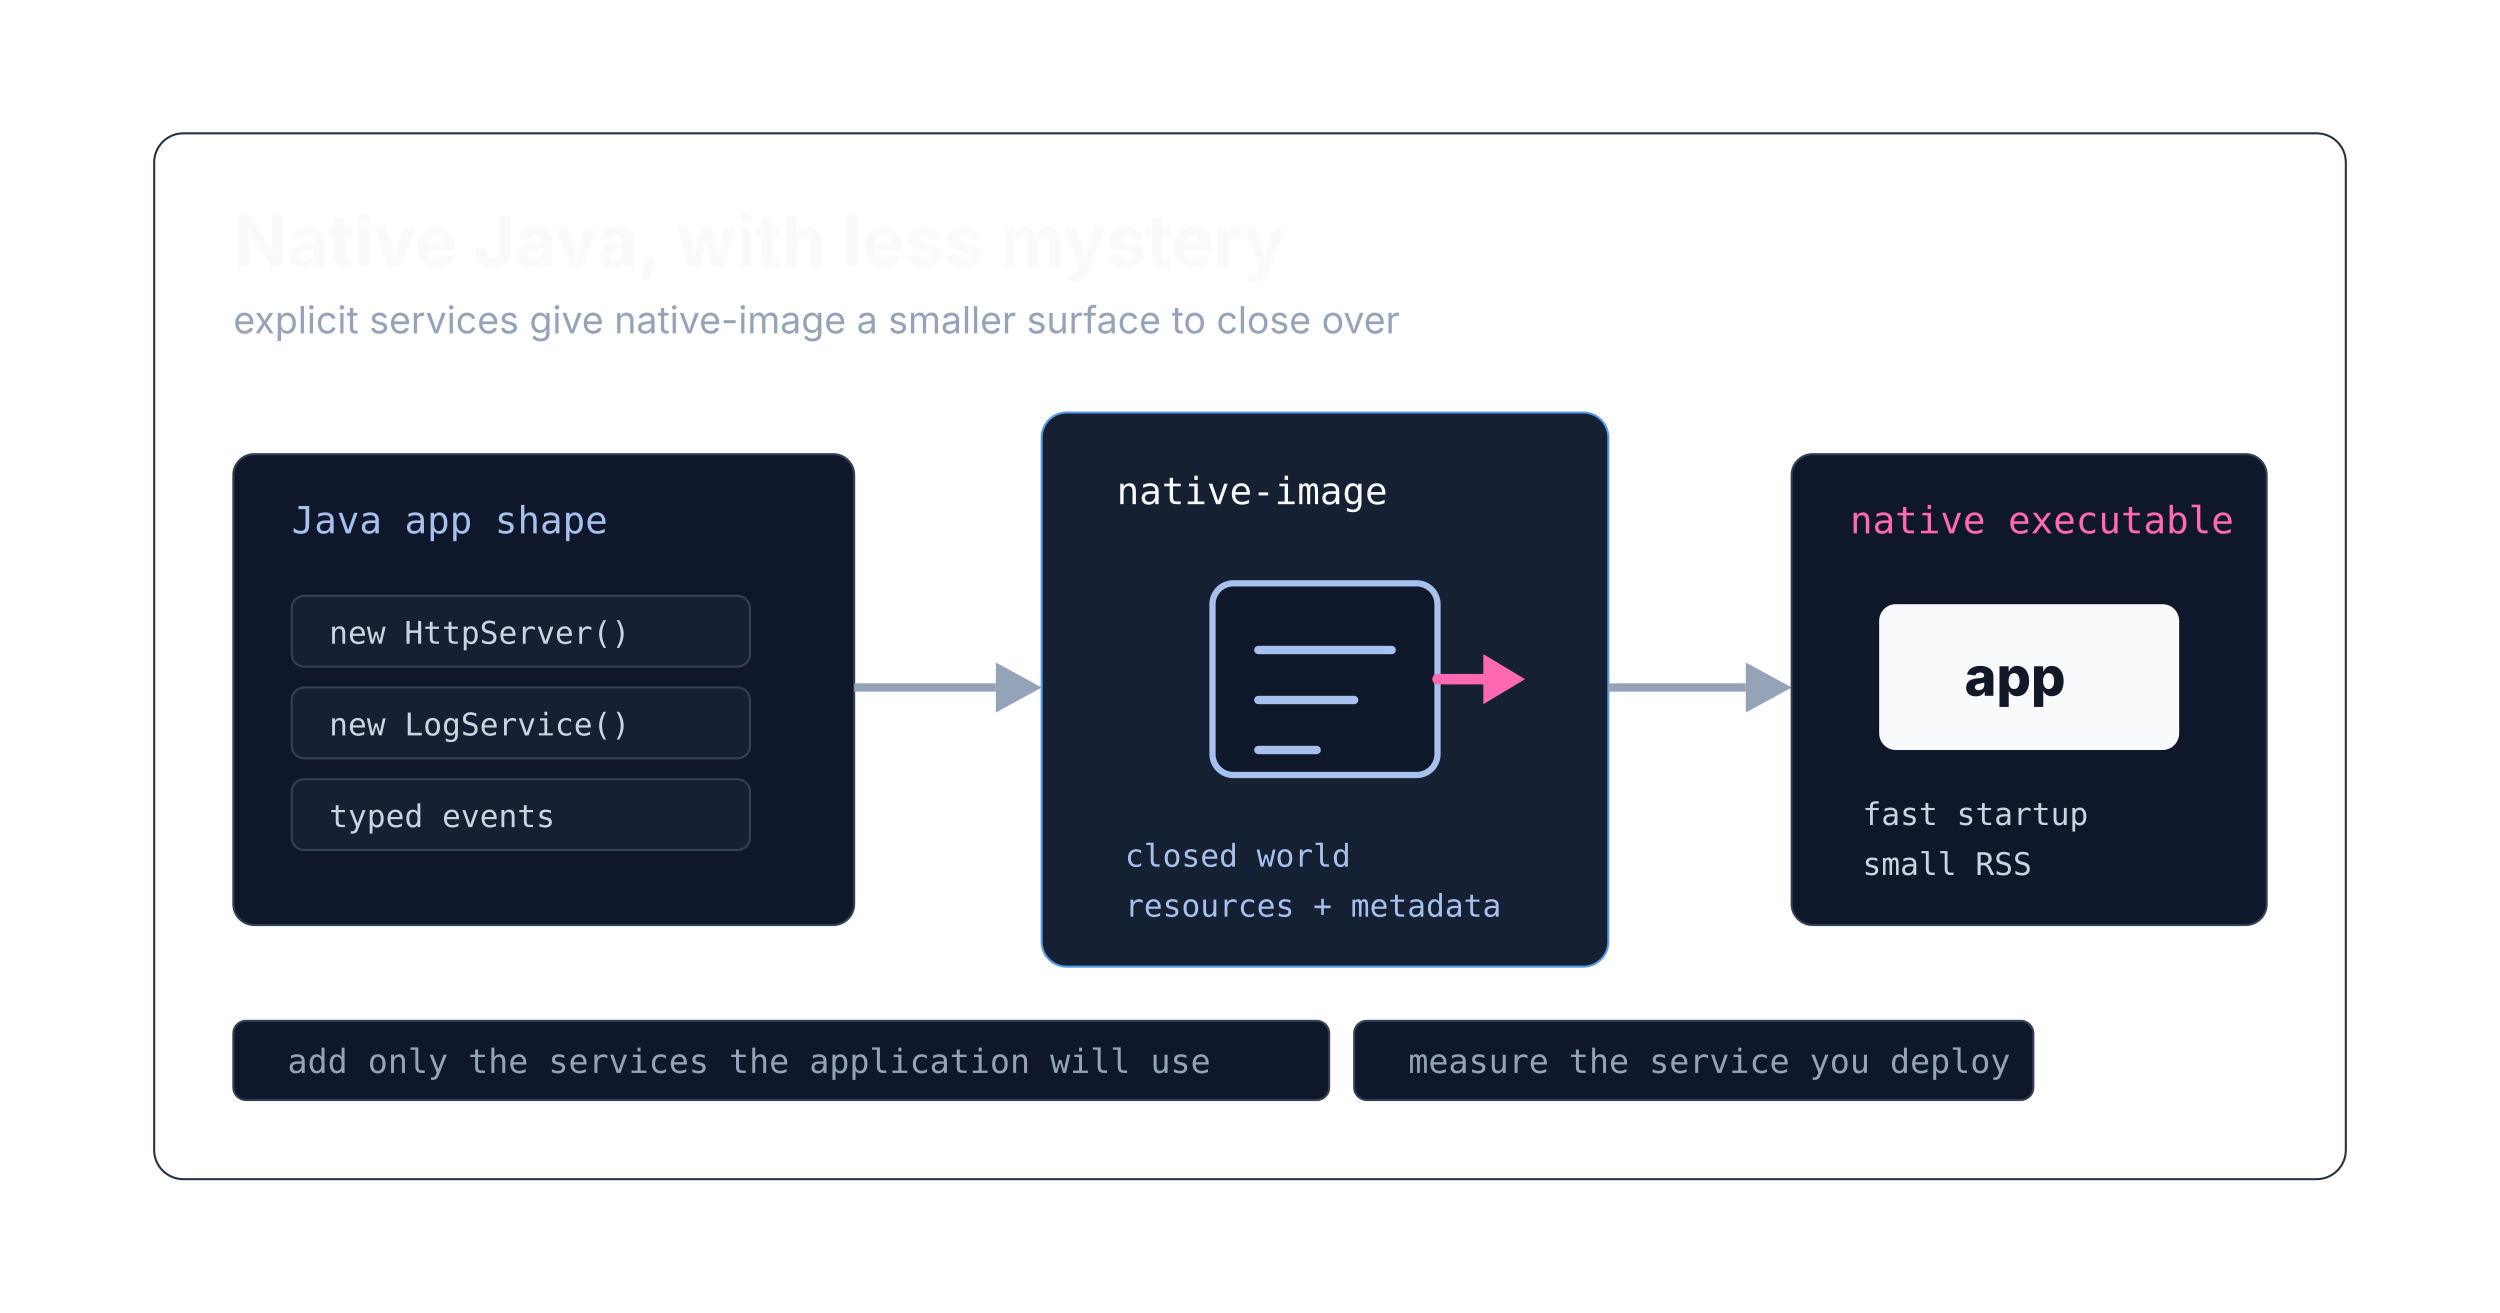
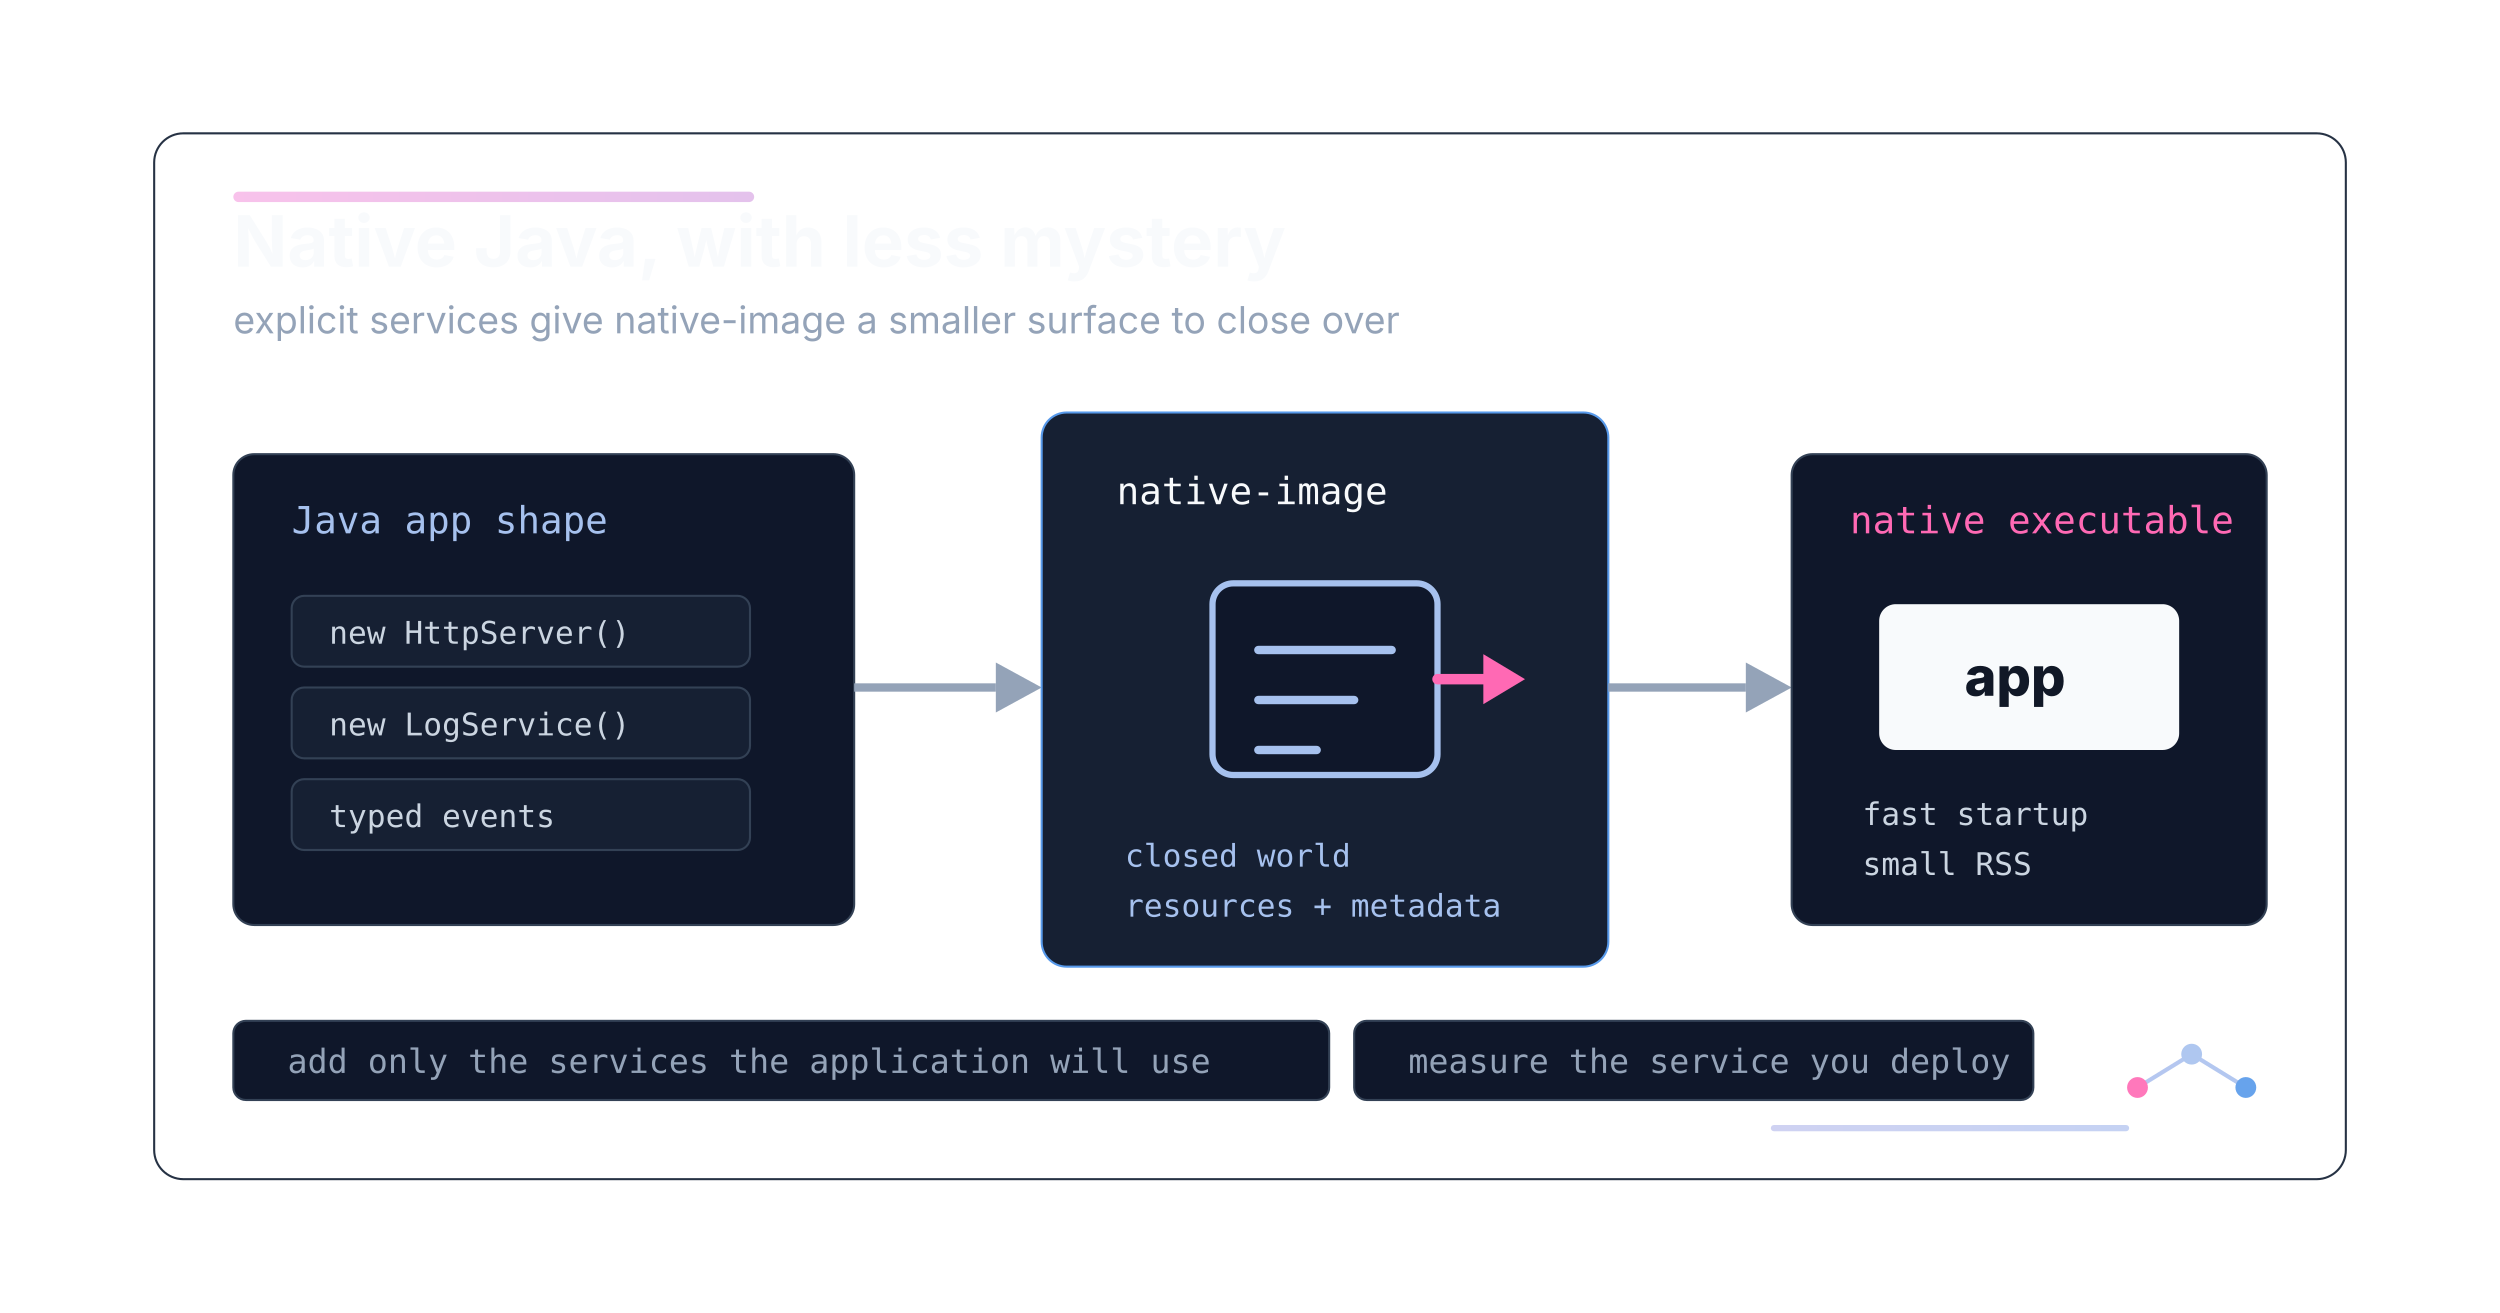
<svg xmlns="http://www.w3.org/2000/svg" width="1200" height="630" viewBox="0 0 1200 630" fill="none">
+   <defs>
+     <linearGradient id="nanoGradient" x1="74" y1="0" x2="1126" y2="0" gradientUnits="userSpaceOnUse">
+       <stop stop-color="#FBC2EB" />
+       <stop offset="1" stop-color="#A6C1EE" />
+     </linearGradient>
+   </defs>
  <rect x="74" y="64" width="1052" height="502" rx="14" fill="transparent" stroke="#263244" />
+   <rect x="112" y="92" width="250" height="5" rx="2.5" fill="url(#nanoGradient)" />
+   <rect x="850" y="540" width="172" height="3" rx="1.5" fill="url(#nanoGradient)" opacity=".72" />
+   <g opacity=".9">
+     <path d="M1026 522L1052 506L1078 522" stroke="url(#nanoGradient)" stroke-width="2" stroke-linecap="round" stroke-linejoin="round" />
+     <circle cx="1026" cy="522" r="5" fill="#FF69B4" />
+     <circle cx="1052" cy="506" r="5" fill="#A6C1EE" />
+     <circle cx="1078" cy="522" r="5" fill="#5799EA" />
+   </g>
  <text x="112" y="128" fill="#F8FAFC" font-family="Inter, Arial, sans-serif" font-size="34" font-weight="700">Native Java, with less mystery</text>
  <text x="112" y="160" fill="#94A3B8" font-family="Inter, Arial, sans-serif" font-size="18">explicit services give native-image a smaller surface to close over</text>
  <rect x="112" y="218" width="298" height="226" rx="10" fill="#0F172A" stroke="#334155" />
  <text x="140" y="256" fill="#A6C1EE" font-family="ui-monospace, SFMono-Regular, Menlo, Consolas, monospace" font-size="18">Java app shape</text>
  <rect x="140" y="286" width="220" height="34" rx="6" fill="#162033" stroke="#334155" />
  <text x="158" y="309" fill="#CBD5E1" font-family="ui-monospace, SFMono-Regular, Menlo, Consolas, monospace" font-size="15">new HttpServer()</text>
  <rect x="140" y="330" width="220" height="34" rx="6" fill="#162033" stroke="#334155" />
  <text x="158" y="353" fill="#CBD5E1" font-family="ui-monospace, SFMono-Regular, Menlo, Consolas, monospace" font-size="15">new LogService()</text>
  <rect x="140" y="374" width="220" height="34" rx="6" fill="#162033" stroke="#334155" />
  <text x="158" y="397" fill="#CBD5E1" font-family="ui-monospace, SFMono-Regular, Menlo, Consolas, monospace" font-size="15">typed events</text>
  <path d="M410 330H478" stroke="#94A3B8" stroke-width="4" stroke-linecap="butt" />
  <path d="M478 318L500 330L478 342Z" fill="#94A3B8" />
  <rect x="500" y="198" width="272" height="266" rx="12" fill="#162033" stroke="#5799EA" />
  <text x="536" y="242" fill="#F8FAFC" font-family="ui-monospace, SFMono-Regular, Menlo, Consolas, monospace" font-size="18">native-image</text>
  <rect x="582" y="280" width="108" height="92" rx="10" fill="#0F172A" stroke="#A6C1EE" stroke-width="3" />
  <path d="M604 312H668" stroke="#A6C1EE" stroke-width="4" stroke-linecap="round" />
  <path d="M604 336H650" stroke="#A6C1EE" stroke-width="4" stroke-linecap="round" />
  <path d="M604 360H632" stroke="#A6C1EE" stroke-width="4" stroke-linecap="round" />
  <path d="M690 326L720 326" stroke="#FF69B4" stroke-width="5" stroke-linecap="round" />
  <path d="M712 314L732 326L712 338Z" fill="#FF69B4" />
  <text x="540" y="416" fill="#A6C1EE" font-family="ui-monospace, SFMono-Regular, Menlo, Consolas, monospace" font-size="15">closed world</text>
  <text x="540" y="440" fill="#A6C1EE" font-family="ui-monospace, SFMono-Regular, Menlo, Consolas, monospace" font-size="15">resources + metadata</text>
  <path d="M772 330H838" stroke="#94A3B8" stroke-width="4" stroke-linecap="butt" />
  <path d="M838 318L860 330L838 342Z" fill="#94A3B8" />
  <rect x="860" y="218" width="228" height="226" rx="10" fill="#0F172A" stroke="#334155" />
  <text x="888" y="256" fill="#FF69B4" font-family="ui-monospace, SFMono-Regular, Menlo, Consolas, monospace" font-size="18">native executable</text>
  <rect x="902" y="290" width="144" height="70" rx="8" fill="#F8FAFC" />
  <text x="943" y="334" fill="#111827" font-family="Inter, Arial, sans-serif" font-size="26" font-weight="800">app</text>
  <text x="894" y="396" fill="#CBD5E1" font-family="ui-monospace, SFMono-Regular, Menlo, Consolas, monospace" font-size="15">fast startup</text>
  <text x="894" y="420" fill="#CBD5E1" font-family="ui-monospace, SFMono-Regular, Menlo, Consolas, monospace" font-size="15">small RSS</text>
  <rect x="112" y="490" width="526" height="38" rx="6" fill="#0F172A" stroke="#334155" />
  <text x="138" y="515" fill="#94A3B8" font-family="ui-monospace, SFMono-Regular, Menlo, Consolas, monospace" font-size="16">add only the services the application will use</text>
  <rect x="650" y="490" width="326" height="38" rx="6" fill="#0F172A" stroke="#334155" />
  <text x="676" y="515" fill="#94A3B8" font-family="ui-monospace, SFMono-Regular, Menlo, Consolas, monospace" font-size="16">measure the service you deploy</text>
</svg>
